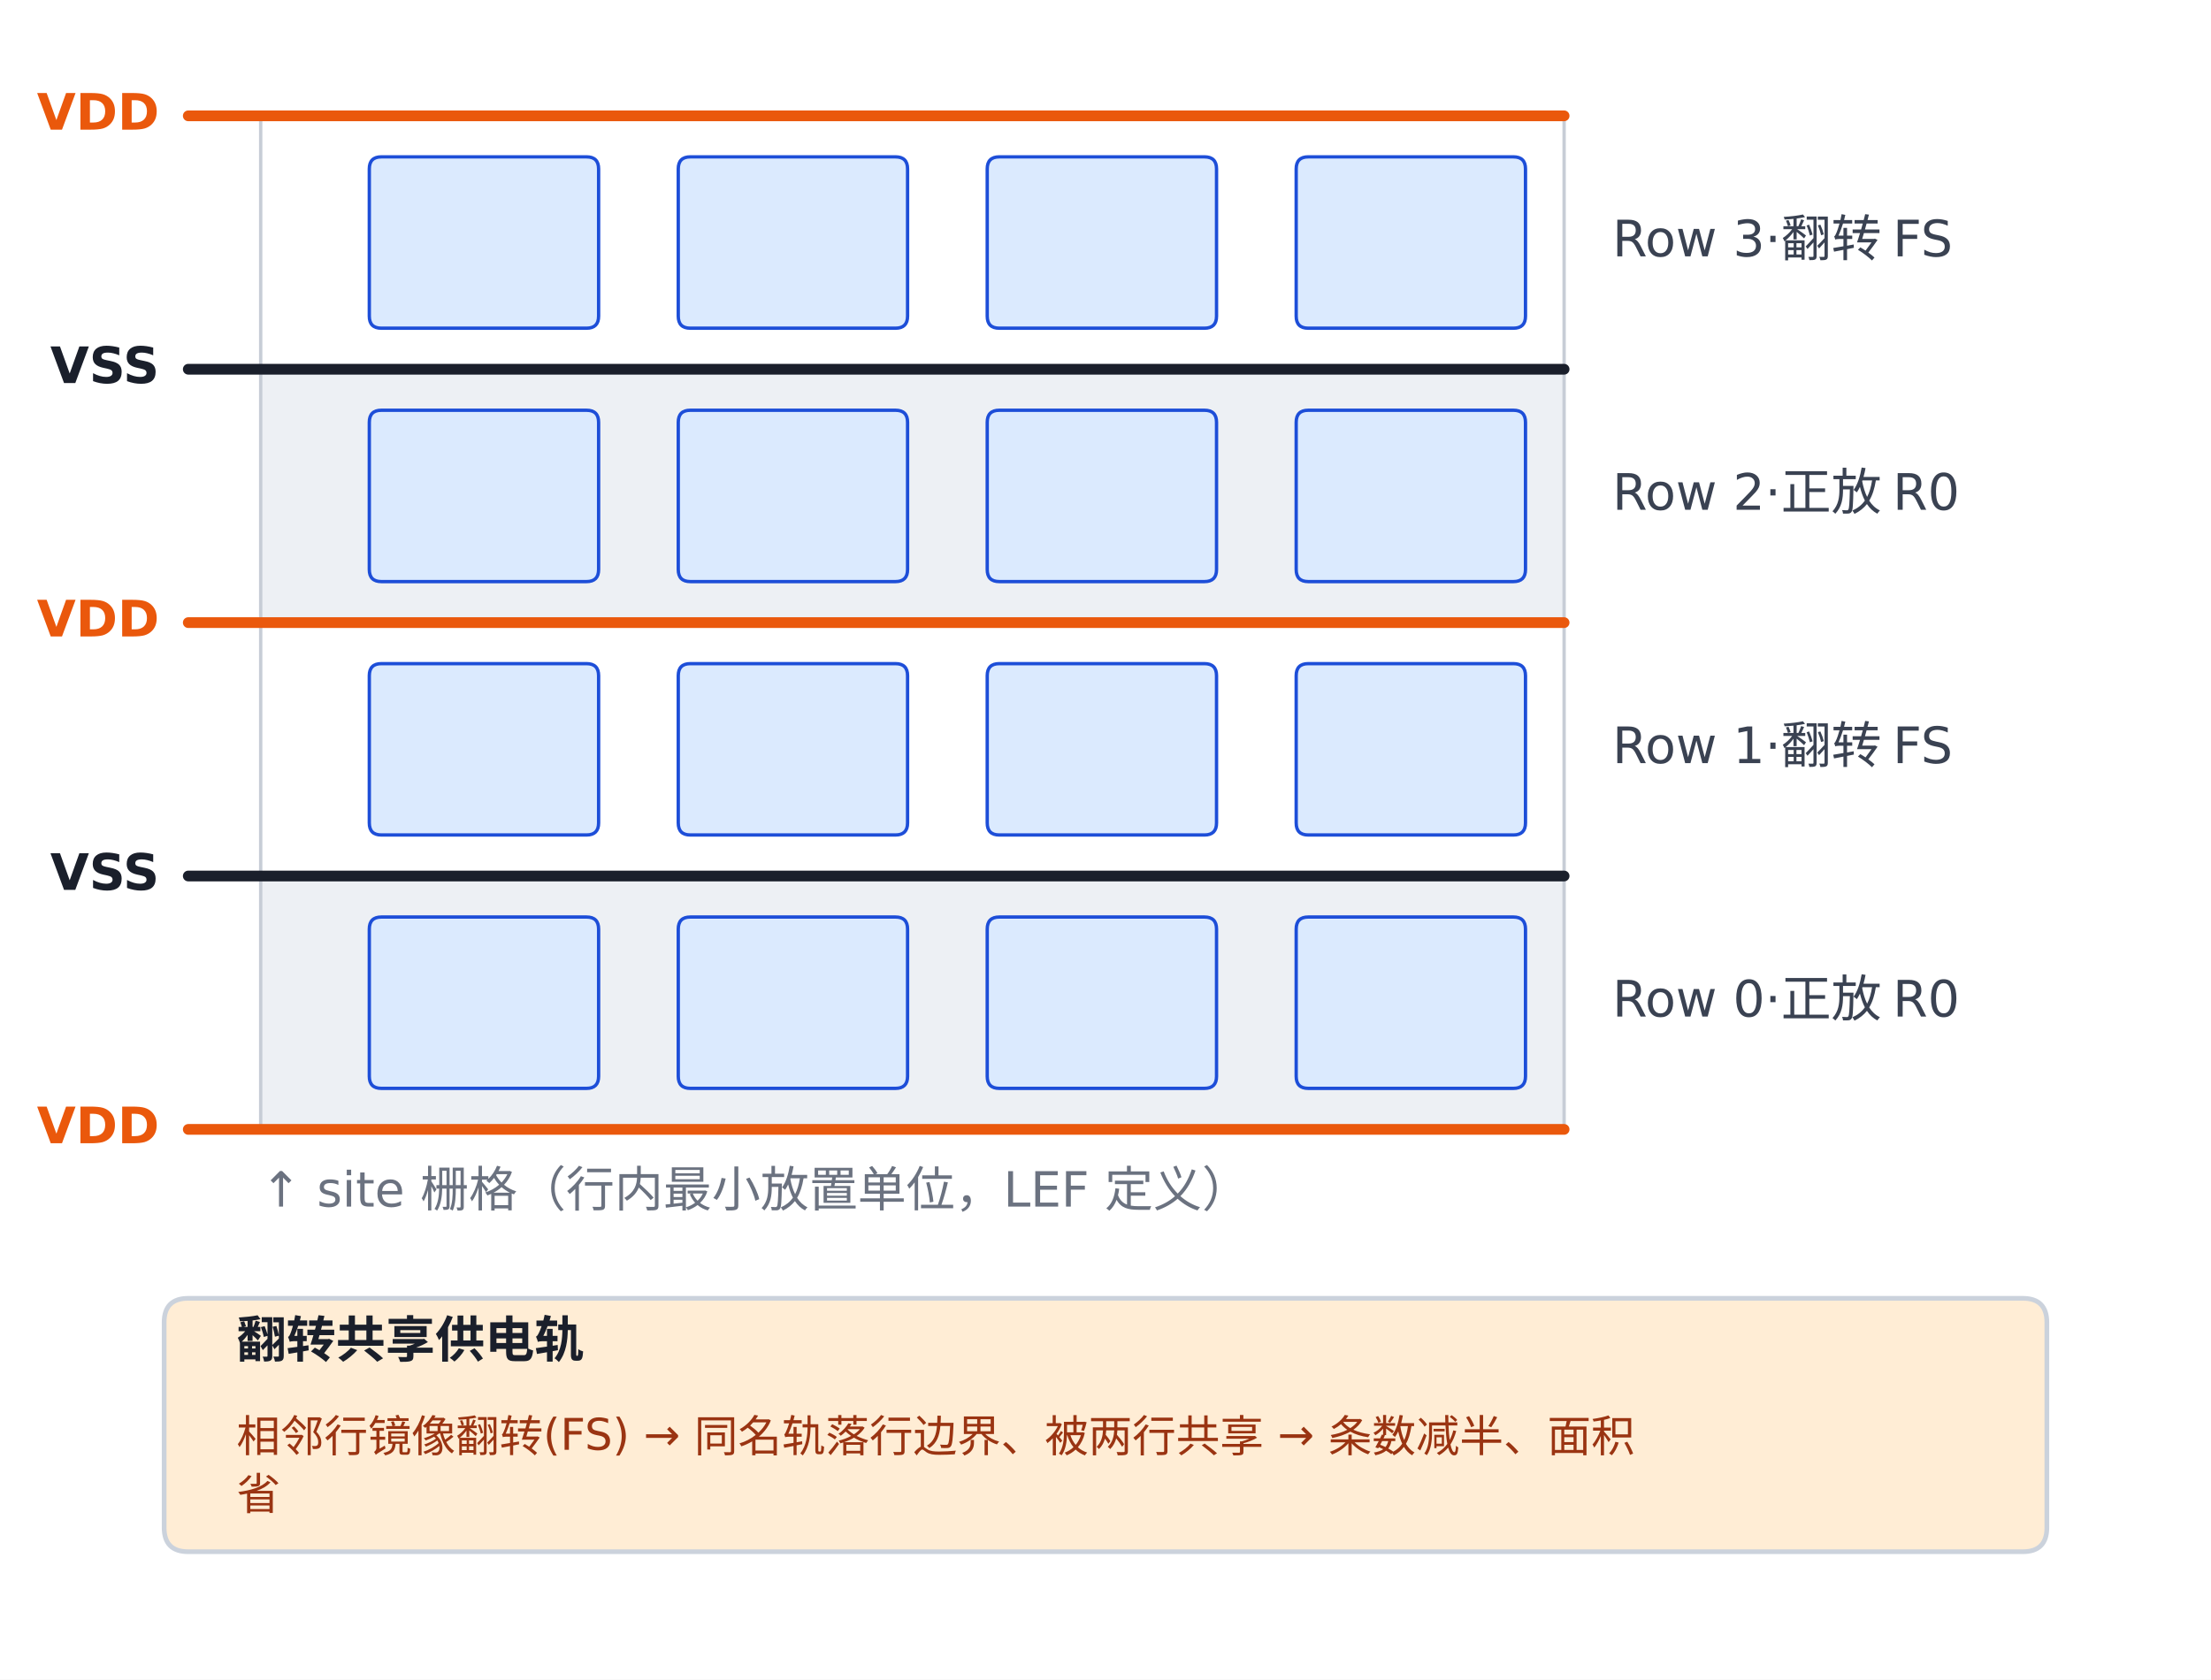
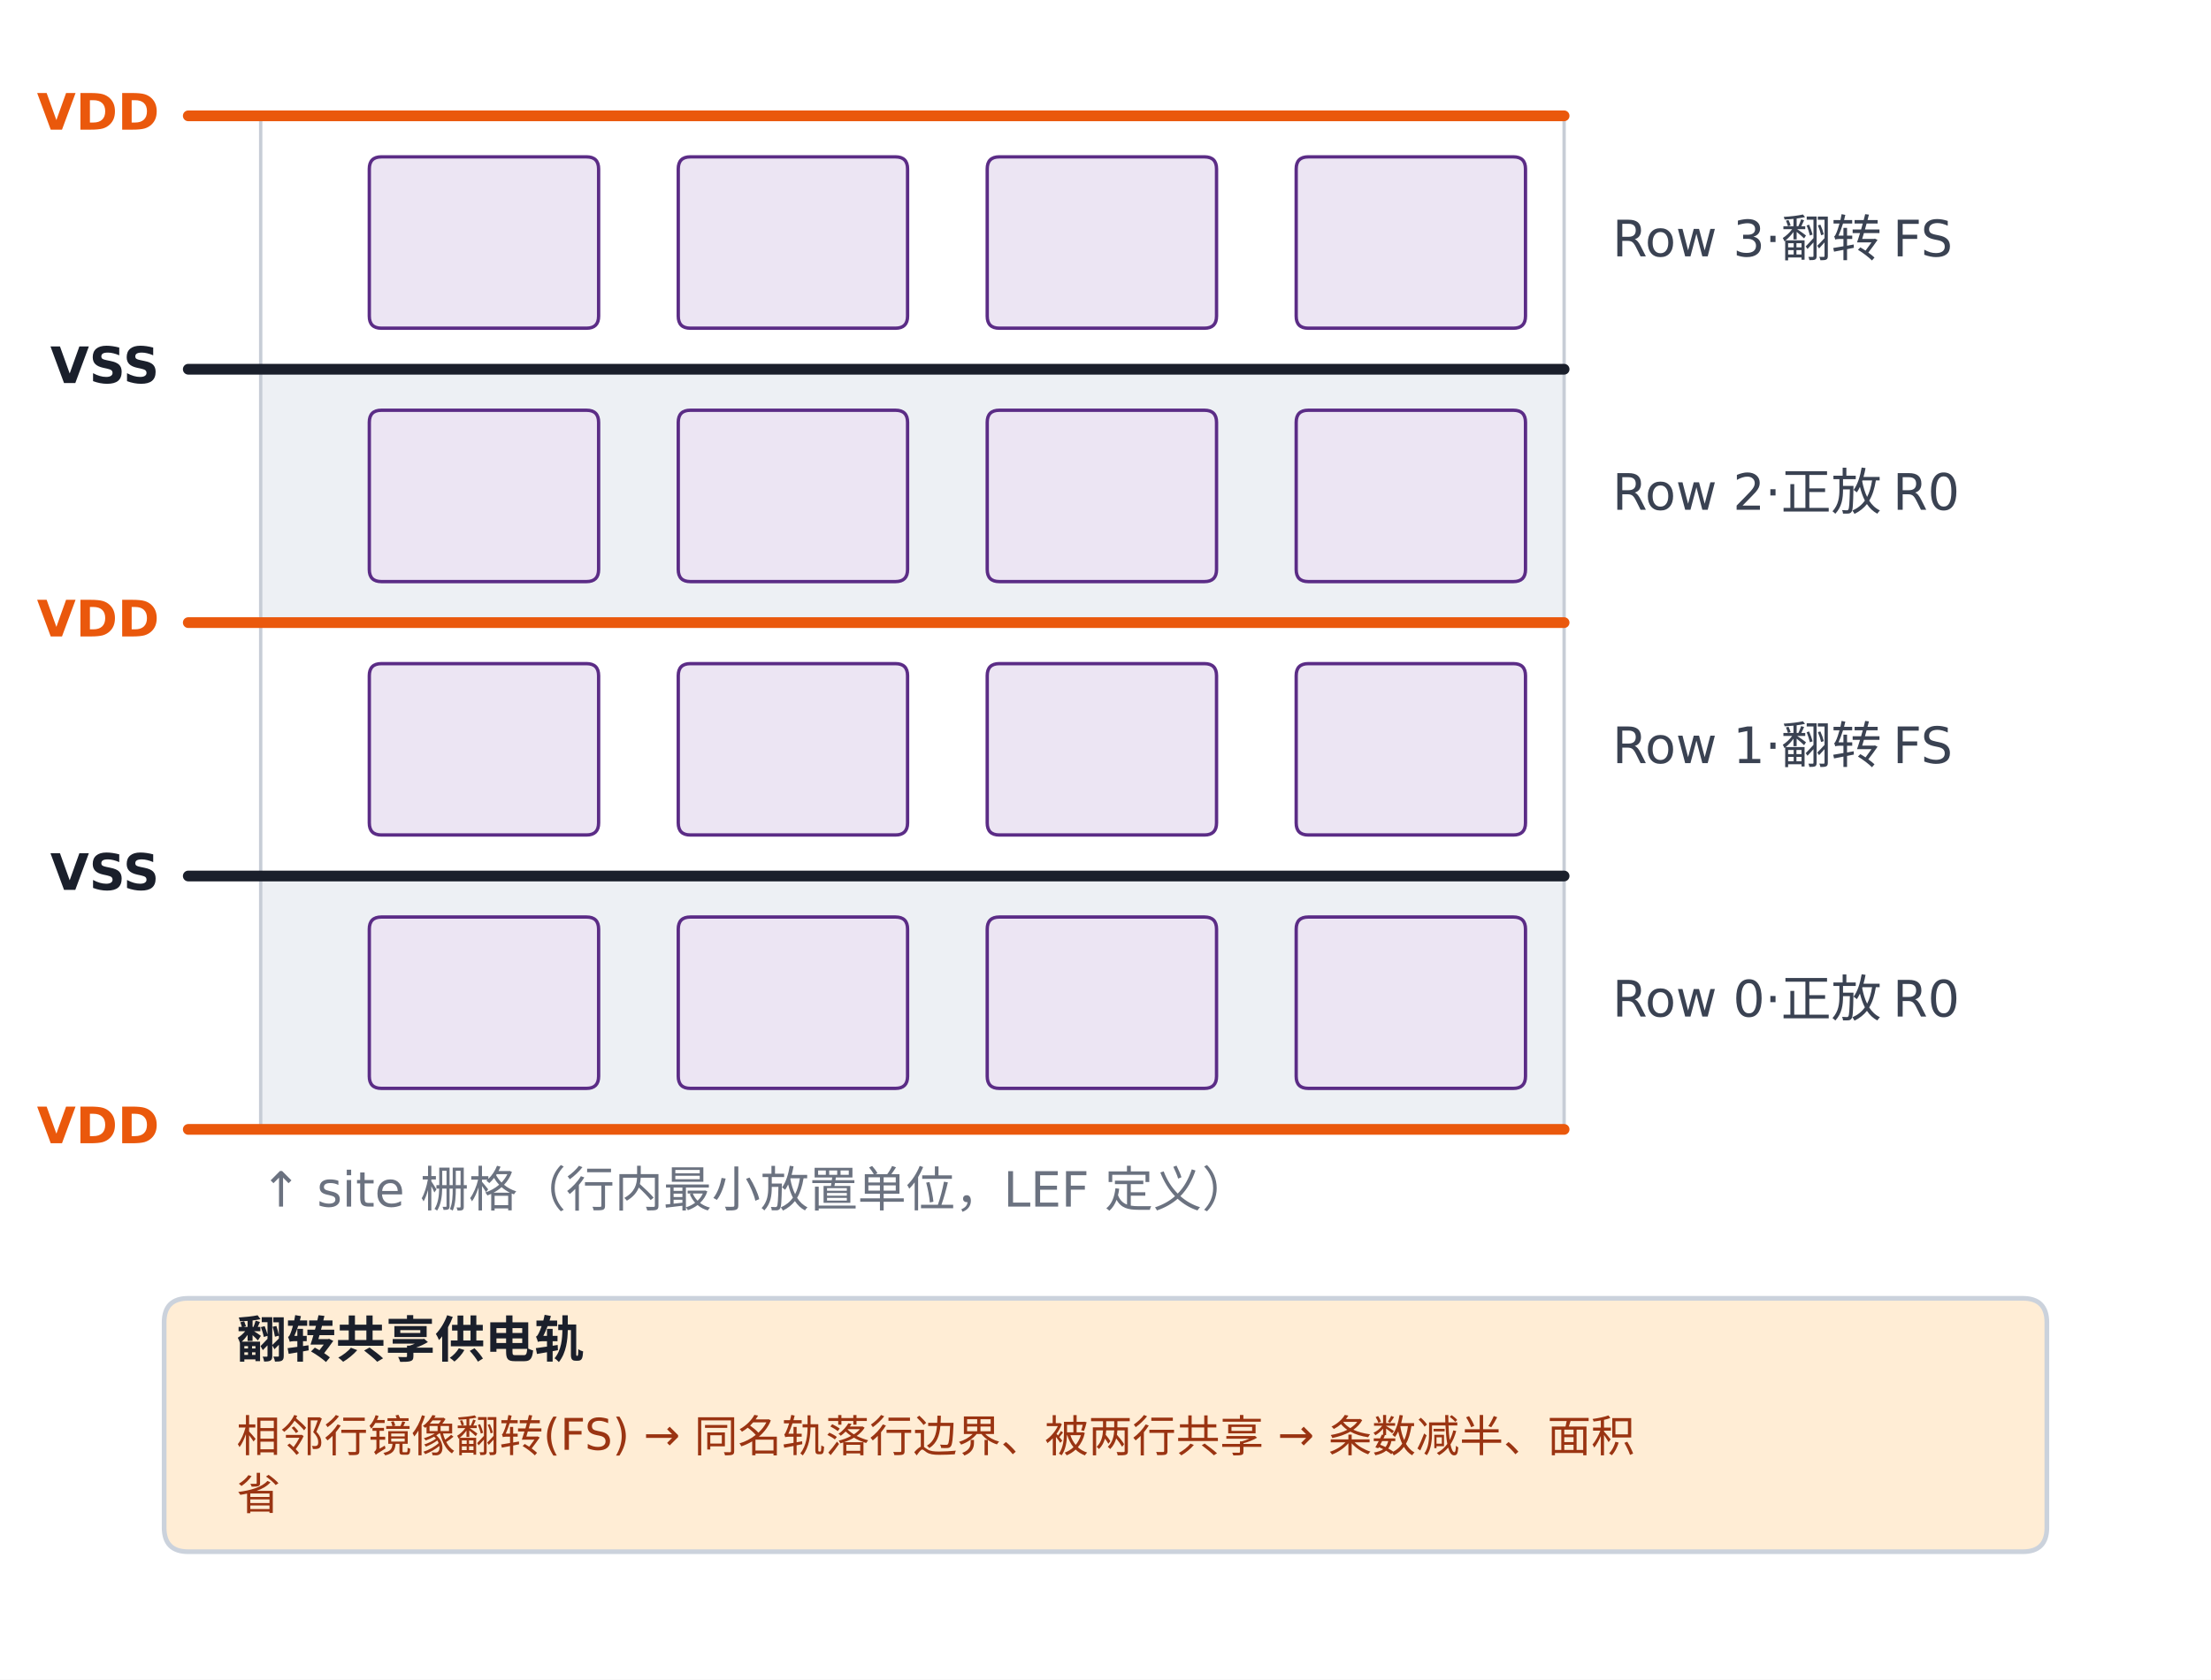
<svg xmlns="http://www.w3.org/2000/svg" width="659.52pt" height="501.12pt" viewBox="0 0 659.52 501.12" version="1.1">
  <defs>
    <style type="text/css">*{stroke-linejoin: round; stroke-linecap: butt}</style>
  </defs>
  <g id="figure_1">
    <g id="patch_1">
      <path d="M 0 501.12  L 659.52 501.12  L 659.52 0  L 0 0  z " style="fill: #ffffff" />
    </g>
    <g id="axes_1">
      <g id="patch_2">
-         <path d="M 5.76 495.36  L 653.76 495.36  L 653.76 5.76  L 5.76 5.76  z " clip-path="url(#pd0c8d812e6)" style="fill: #ffffff" />
+         <path d="M 5.76 495.36  L 653.76 495.36  L 653.76 5.76  L 5.76 5.76  z " clip-path="url(#p14be06911f)" style="fill: #ffffff" />
      </g>
      <g id="patch_3">
-         <path d="M 77.76 336.96  L 466.56 336.96  L 466.56 261.36  L 77.76 261.36  z " clip-path="url(#pd0c8d812e6)" style="fill: #edf0f4; stroke: #c7cdd6; stroke-linejoin: miter" />
+         <path d="M 77.76 336.96  L 466.56 336.96  L 466.56 261.36  L 77.76 261.36  z " clip-path="url(#p14be06911f)" style="fill: #edf0f4; stroke: #c7cdd6; stroke-linejoin: miter" />
      </g>
      <g id="patch_4">
-         <path d="M 77.76 261.36  L 466.56 261.36  L 466.56 185.76  L 77.76 185.76  z " clip-path="url(#pd0c8d812e6)" style="fill: #ffffff; stroke: #c7cdd6; stroke-linejoin: miter" />
+         <path d="M 77.76 261.36  L 466.56 261.36  L 466.56 185.76  L 77.76 185.76  z " clip-path="url(#p14be06911f)" style="fill: #ffffff; stroke: #c7cdd6; stroke-linejoin: miter" />
      </g>
      <g id="patch_5">
-         <path d="M 77.76 185.76  L 466.56 185.76  L 466.56 110.16  L 77.76 110.16  z " clip-path="url(#pd0c8d812e6)" style="fill: #edf0f4; stroke: #c7cdd6; stroke-linejoin: miter" />
+         <path d="M 77.76 185.76  L 466.56 185.76  L 466.56 110.16  L 77.76 110.16  z " clip-path="url(#p14be06911f)" style="fill: #edf0f4; stroke: #c7cdd6; stroke-linejoin: miter" />
      </g>
      <g id="patch_6">
-         <path d="M 77.76 110.16  L 466.56 110.16  L 466.56 34.56  L 77.76 34.56  z " clip-path="url(#pd0c8d812e6)" style="fill: #ffffff; stroke: #c7cdd6; stroke-linejoin: miter" />
+         <path d="M 77.76 110.16  L 466.56 110.16  L 466.56 34.56  L 77.76 34.56  z " clip-path="url(#p14be06911f)" style="fill: #ffffff; stroke: #c7cdd6; stroke-linejoin: miter" />
      </g>
      <g id="patch_7">
-         <path d="M 56.16 462.96  L 603.36 462.96  Q 610.56 462.96 610.56 455.76  L 610.56 394.56  Q 610.56 387.36 603.36 387.36  L 56.16 387.36  Q 48.96 387.36 48.96 394.56  L 48.96 455.76  Q 48.96 462.96 56.16 462.96  z " clip-path="url(#pd0c8d812e6)" style="fill: #ffedd5; stroke: #cbd2dc; stroke-width: 1.4; stroke-linejoin: miter" />
+         <path d="M 56.16 462.96  L 603.36 462.96  Q 610.56 462.96 610.56 455.76  L 610.56 394.56  Q 610.56 387.36 603.36 387.36  L 56.16 387.36  Q 48.96 387.36 48.96 394.56  L 48.96 455.76  Q 48.96 462.96 56.16 462.96  z " clip-path="url(#p14be06911f)" style="fill: #ffedd5; stroke: #cbd2dc; stroke-width: 1.4; stroke-linejoin: miter" />
      </g>
      <g id="text_1">
        <text style="font-size: 15px; font-family: 'Microsoft YaHei', 'Microsoft YaHei UI', 'SimHei', 'Segoe UI', 'DejaVu Sans', sans-serif; text-anchor: start; fill: #3a4252" x="480.96" y="303.291" transform="rotate(-0 480.96 303.2909)">Row 0·正放 R0</text>
      </g>
      <g id="patch_8">
-         <path d="M 113.76 324.72  L 174.96 324.72  Q 178.56 324.72 178.56 321.12  L 178.56 277.2  Q 178.56 273.6 174.96 273.6  L 113.76 273.6  Q 110.16 273.6 110.16 277.2  L 110.16 321.12  Q 110.16 324.72 113.76 324.72  z " clip-path="url(#pd0c8d812e6)" style="fill: #dbeafe; stroke: #1d4ed8; stroke-linejoin: miter" />
+         <path d="M 113.76 324.72  L 174.96 324.72  Q 178.56 324.72 178.56 321.12  L 178.56 277.2  Q 178.56 273.6 174.96 273.6  L 113.76 273.6  Q 110.16 273.6 110.16 277.2  L 110.16 321.12  Q 110.16 324.72 113.76 324.72  z " clip-path="url(#p14be06911f)" style="fill: #ece5f3; stroke: #5b2c86; stroke-linejoin: miter" />
      </g>
      <g id="patch_9">
-         <path d="M 205.92 324.72  L 267.12 324.72  Q 270.72 324.72 270.72 321.12  L 270.72 277.2  Q 270.72 273.6 267.12 273.6  L 205.92 273.6  Q 202.32 273.6 202.32 277.2  L 202.32 321.12  Q 202.32 324.72 205.92 324.72  z " clip-path="url(#pd0c8d812e6)" style="fill: #dbeafe; stroke: #1d4ed8; stroke-linejoin: miter" />
+         <path d="M 205.92 324.72  L 267.12 324.72  Q 270.72 324.72 270.72 321.12  L 270.72 277.2  Q 270.72 273.6 267.12 273.6  L 205.92 273.6  Q 202.32 273.6 202.32 277.2  L 202.32 321.12  Q 202.32 324.72 205.92 324.72  z " clip-path="url(#p14be06911f)" style="fill: #ece5f3; stroke: #5b2c86; stroke-linejoin: miter" />
      </g>
      <g id="patch_10">
-         <path d="M 298.08 324.72  L 359.28 324.72  Q 362.88 324.72 362.88 321.12  L 362.88 277.2  Q 362.88 273.6 359.28 273.6  L 298.08 273.6  Q 294.48 273.6 294.48 277.2  L 294.48 321.12  Q 294.48 324.72 298.08 324.72  z " clip-path="url(#pd0c8d812e6)" style="fill: #dbeafe; stroke: #1d4ed8; stroke-linejoin: miter" />
+         <path d="M 298.08 324.72  L 359.28 324.72  Q 362.88 324.72 362.88 321.12  L 362.88 277.2  Q 362.88 273.6 359.28 273.6  L 298.08 273.6  Q 294.48 273.6 294.48 277.2  L 294.48 321.12  Q 294.48 324.72 298.08 324.72  z " clip-path="url(#p14be06911f)" style="fill: #ece5f3; stroke: #5b2c86; stroke-linejoin: miter" />
      </g>
      <g id="patch_11">
-         <path d="M 390.24 324.72  L 451.44 324.72  Q 455.04 324.72 455.04 321.12  L 455.04 277.2  Q 455.04 273.6 451.44 273.6  L 390.24 273.6  Q 386.64 273.6 386.64 277.2  L 386.64 321.12  Q 386.64 324.72 390.24 324.72  z " clip-path="url(#pd0c8d812e6)" style="fill: #dbeafe; stroke: #1d4ed8; stroke-linejoin: miter" />
+         <path d="M 390.24 324.72  L 451.44 324.72  Q 455.04 324.72 455.04 321.12  L 455.04 277.2  Q 455.04 273.6 451.44 273.6  L 390.24 273.6  Q 386.64 273.6 386.64 277.2  L 386.64 321.12  Q 386.64 324.72 390.24 324.72  z " clip-path="url(#p14be06911f)" style="fill: #ece5f3; stroke: #5b2c86; stroke-linejoin: miter" />
      </g>
      <g id="text_2">
        <text style="font-size: 15px; font-family: 'Microsoft YaHei', 'Microsoft YaHei UI', 'SimHei', 'Segoe UI', 'DejaVu Sans', sans-serif; text-anchor: start; fill: #3a4252" x="480.96" y="227.691" transform="rotate(-0 480.96 227.6909)">Row 1·翻转 FS</text>
      </g>
      <g id="patch_12">
-         <path d="M 113.76 249.12  L 174.96 249.12  Q 178.56 249.12 178.56 245.52  L 178.56 201.6  Q 178.56 198 174.96 198  L 113.76 198  Q 110.16 198 110.16 201.6  L 110.16 245.52  Q 110.16 249.12 113.76 249.12  z " clip-path="url(#pd0c8d812e6)" style="fill: #dbeafe; stroke: #1d4ed8; stroke-linejoin: miter" />
+         <path d="M 113.76 249.12  L 174.96 249.12  Q 178.56 249.12 178.56 245.52  L 178.56 201.6  Q 178.56 198 174.96 198  L 113.76 198  Q 110.16 198 110.16 201.6  L 110.16 245.52  Q 110.16 249.12 113.76 249.12  z " clip-path="url(#p14be06911f)" style="fill: #ece5f3; stroke: #5b2c86; stroke-linejoin: miter" />
      </g>
      <g id="patch_13">
-         <path d="M 205.92 249.12  L 267.12 249.12  Q 270.72 249.12 270.72 245.52  L 270.72 201.6  Q 270.72 198 267.12 198  L 205.92 198  Q 202.32 198 202.32 201.6  L 202.32 245.52  Q 202.32 249.12 205.92 249.12  z " clip-path="url(#pd0c8d812e6)" style="fill: #dbeafe; stroke: #1d4ed8; stroke-linejoin: miter" />
+         <path d="M 205.92 249.12  L 267.12 249.12  Q 270.72 249.12 270.72 245.52  L 270.72 201.6  Q 270.72 198 267.12 198  L 205.92 198  Q 202.32 198 202.32 201.6  L 202.32 245.52  Q 202.32 249.12 205.92 249.12  z " clip-path="url(#p14be06911f)" style="fill: #ece5f3; stroke: #5b2c86; stroke-linejoin: miter" />
      </g>
      <g id="patch_14">
-         <path d="M 298.08 249.12  L 359.28 249.12  Q 362.88 249.12 362.88 245.52  L 362.88 201.6  Q 362.88 198 359.28 198  L 298.08 198  Q 294.48 198 294.48 201.6  L 294.48 245.52  Q 294.48 249.12 298.08 249.12  z " clip-path="url(#pd0c8d812e6)" style="fill: #dbeafe; stroke: #1d4ed8; stroke-linejoin: miter" />
+         <path d="M 298.08 249.12  L 359.28 249.12  Q 362.88 249.12 362.88 245.52  L 362.88 201.6  Q 362.88 198 359.28 198  L 298.08 198  Q 294.48 198 294.48 201.6  L 294.48 245.52  Q 294.48 249.12 298.08 249.12  z " clip-path="url(#p14be06911f)" style="fill: #ece5f3; stroke: #5b2c86; stroke-linejoin: miter" />
      </g>
      <g id="patch_15">
-         <path d="M 390.24 249.12  L 451.44 249.12  Q 455.04 249.12 455.04 245.52  L 455.04 201.6  Q 455.04 198 451.44 198  L 390.24 198  Q 386.64 198 386.64 201.6  L 386.64 245.52  Q 386.64 249.12 390.24 249.12  z " clip-path="url(#pd0c8d812e6)" style="fill: #dbeafe; stroke: #1d4ed8; stroke-linejoin: miter" />
+         <path d="M 390.24 249.12  L 451.44 249.12  Q 455.04 249.12 455.04 245.52  L 455.04 201.6  Q 455.04 198 451.44 198  L 390.24 198  Q 386.64 198 386.64 201.6  L 386.64 245.52  Q 386.64 249.12 390.24 249.12  z " clip-path="url(#p14be06911f)" style="fill: #ece5f3; stroke: #5b2c86; stroke-linejoin: miter" />
      </g>
      <g id="text_3">
        <text style="font-size: 15px; font-family: 'Microsoft YaHei', 'Microsoft YaHei UI', 'SimHei', 'Segoe UI', 'DejaVu Sans', sans-serif; text-anchor: start; fill: #3a4252" x="480.96" y="152.091" transform="rotate(-0 480.96 152.0909)">Row 2·正放 R0</text>
      </g>
      <g id="patch_16">
-         <path d="M 113.76 173.52  L 174.96 173.52  Q 178.56 173.52 178.56 169.92  L 178.56 126  Q 178.56 122.4 174.96 122.4  L 113.76 122.4  Q 110.16 122.4 110.16 126  L 110.16 169.92  Q 110.16 173.52 113.76 173.52  z " clip-path="url(#pd0c8d812e6)" style="fill: #dbeafe; stroke: #1d4ed8; stroke-linejoin: miter" />
+         <path d="M 113.76 173.52  L 174.96 173.52  Q 178.56 173.52 178.56 169.92  L 178.56 126  Q 178.56 122.4 174.96 122.4  L 113.76 122.4  Q 110.16 122.4 110.16 126  L 110.16 169.92  Q 110.16 173.52 113.76 173.52  z " clip-path="url(#p14be06911f)" style="fill: #ece5f3; stroke: #5b2c86; stroke-linejoin: miter" />
      </g>
      <g id="patch_17">
-         <path d="M 205.92 173.52  L 267.12 173.52  Q 270.72 173.52 270.72 169.92  L 270.72 126  Q 270.72 122.4 267.12 122.4  L 205.92 122.4  Q 202.32 122.4 202.32 126  L 202.32 169.92  Q 202.32 173.52 205.92 173.52  z " clip-path="url(#pd0c8d812e6)" style="fill: #dbeafe; stroke: #1d4ed8; stroke-linejoin: miter" />
+         <path d="M 205.92 173.52  L 267.12 173.52  Q 270.72 173.52 270.72 169.92  L 270.72 126  Q 270.72 122.4 267.12 122.4  L 205.92 122.4  Q 202.32 122.4 202.32 126  L 202.32 169.92  Q 202.32 173.52 205.92 173.52  z " clip-path="url(#p14be06911f)" style="fill: #ece5f3; stroke: #5b2c86; stroke-linejoin: miter" />
      </g>
      <g id="patch_18">
-         <path d="M 298.08 173.52  L 359.28 173.52  Q 362.88 173.52 362.88 169.92  L 362.88 126  Q 362.88 122.4 359.28 122.4  L 298.08 122.4  Q 294.48 122.4 294.48 126  L 294.48 169.92  Q 294.48 173.52 298.08 173.52  z " clip-path="url(#pd0c8d812e6)" style="fill: #dbeafe; stroke: #1d4ed8; stroke-linejoin: miter" />
+         <path d="M 298.08 173.52  L 359.28 173.52  Q 362.88 173.52 362.88 169.92  L 362.88 126  Q 362.88 122.4 359.28 122.4  L 298.08 122.4  Q 294.48 122.4 294.48 126  L 294.48 169.92  Q 294.48 173.52 298.08 173.52  z " clip-path="url(#p14be06911f)" style="fill: #ece5f3; stroke: #5b2c86; stroke-linejoin: miter" />
      </g>
      <g id="patch_19">
-         <path d="M 390.24 173.52  L 451.44 173.52  Q 455.04 173.52 455.04 169.92  L 455.04 126  Q 455.04 122.4 451.44 122.4  L 390.24 122.4  Q 386.64 122.4 386.64 126  L 386.64 169.92  Q 386.64 173.52 390.24 173.52  z " clip-path="url(#pd0c8d812e6)" style="fill: #dbeafe; stroke: #1d4ed8; stroke-linejoin: miter" />
+         <path d="M 390.24 173.52  L 451.44 173.52  Q 455.04 173.52 455.04 169.92  L 455.04 126  Q 455.04 122.4 451.44 122.4  L 390.24 122.4  Q 386.64 122.4 386.64 126  L 386.64 169.92  Q 386.64 173.52 390.24 173.52  z " clip-path="url(#p14be06911f)" style="fill: #ece5f3; stroke: #5b2c86; stroke-linejoin: miter" />
      </g>
      <g id="text_4">
        <text style="font-size: 15px; font-family: 'Microsoft YaHei', 'Microsoft YaHei UI', 'SimHei', 'Segoe UI', 'DejaVu Sans', sans-serif; text-anchor: start; fill: #3a4252" x="480.96" y="76.491" transform="rotate(-0 480.96 76.49086)">Row 3·翻转 FS</text>
      </g>
      <g id="patch_20">
-         <path d="M 113.76 97.92  L 174.96 97.92  Q 178.56 97.92 178.56 94.32  L 178.56 50.4  Q 178.56 46.8 174.96 46.8  L 113.76 46.8  Q 110.16 46.8 110.16 50.4  L 110.16 94.32  Q 110.16 97.92 113.76 97.92  z " clip-path="url(#pd0c8d812e6)" style="fill: #dbeafe; stroke: #1d4ed8; stroke-linejoin: miter" />
+         <path d="M 113.76 97.92  L 174.96 97.92  Q 178.56 97.92 178.56 94.32  L 178.56 50.4  Q 178.56 46.8 174.96 46.8  L 113.76 46.8  Q 110.16 46.8 110.16 50.4  L 110.16 94.32  Q 110.16 97.92 113.76 97.92  z " clip-path="url(#p14be06911f)" style="fill: #ece5f3; stroke: #5b2c86; stroke-linejoin: miter" />
      </g>
      <g id="patch_21">
-         <path d="M 205.92 97.92  L 267.12 97.92  Q 270.72 97.92 270.72 94.32  L 270.72 50.4  Q 270.72 46.8 267.12 46.8  L 205.92 46.8  Q 202.32 46.8 202.32 50.4  L 202.32 94.32  Q 202.32 97.92 205.92 97.92  z " clip-path="url(#pd0c8d812e6)" style="fill: #dbeafe; stroke: #1d4ed8; stroke-linejoin: miter" />
+         <path d="M 205.92 97.92  L 267.12 97.92  Q 270.72 97.92 270.72 94.32  L 270.72 50.4  Q 270.72 46.8 267.12 46.8  L 205.92 46.8  Q 202.32 46.8 202.32 50.4  L 202.32 94.32  Q 202.32 97.92 205.92 97.92  z " clip-path="url(#p14be06911f)" style="fill: #ece5f3; stroke: #5b2c86; stroke-linejoin: miter" />
      </g>
      <g id="patch_22">
-         <path d="M 298.08 97.92  L 359.28 97.92  Q 362.88 97.92 362.88 94.32  L 362.88 50.4  Q 362.88 46.8 359.28 46.8  L 298.08 46.8  Q 294.48 46.8 294.48 50.4  L 294.48 94.32  Q 294.48 97.92 298.08 97.92  z " clip-path="url(#pd0c8d812e6)" style="fill: #dbeafe; stroke: #1d4ed8; stroke-linejoin: miter" />
+         <path d="M 298.08 97.92  L 359.28 97.92  Q 362.88 97.92 362.88 94.32  L 362.88 50.4  Q 362.88 46.8 359.28 46.8  L 298.08 46.8  Q 294.48 46.8 294.48 50.4  L 294.48 94.32  Q 294.48 97.92 298.08 97.92  z " clip-path="url(#p14be06911f)" style="fill: #ece5f3; stroke: #5b2c86; stroke-linejoin: miter" />
      </g>
      <g id="patch_23">
-         <path d="M 390.24 97.92  L 451.44 97.92  Q 455.04 97.92 455.04 94.32  L 455.04 50.4  Q 455.04 46.8 451.44 46.8  L 390.24 46.8  Q 386.64 46.8 386.64 50.4  L 386.64 94.32  Q 386.64 97.92 390.24 97.92  z " clip-path="url(#pd0c8d812e6)" style="fill: #dbeafe; stroke: #1d4ed8; stroke-linejoin: miter" />
+         <path d="M 390.24 97.92  L 451.44 97.92  Q 455.04 97.92 455.04 94.32  L 455.04 50.4  Q 455.04 46.8 451.44 46.8  L 390.24 46.8  Q 386.64 46.8 386.64 50.4  L 386.64 94.32  Q 386.64 97.92 390.24 97.92  z " clip-path="url(#p14be06911f)" style="fill: #ece5f3; stroke: #5b2c86; stroke-linejoin: miter" />
      </g>
      <g id="text_5">
        <text style="font-weight: 700; font-size: 15px; font-family: 'Microsoft YaHei', 'Microsoft YaHei UI', 'SimHei', 'Segoe UI', 'DejaVu Sans', sans-serif; text-anchor: end; fill: #ea580c" x="47.52" y="341.091" transform="rotate(-0 47.52 341.0909)">VDD</text>
      </g>
      <g id="text_6">
        <text style="font-weight: 700; font-size: 15px; font-family: 'Microsoft YaHei', 'Microsoft YaHei UI', 'SimHei', 'Segoe UI', 'DejaVu Sans', sans-serif; text-anchor: end; fill: #1a1f2b" x="47.52" y="265.491" transform="rotate(-0 47.52 265.4909)">VSS</text>
      </g>
      <g id="text_7">
        <text style="font-weight: 700; font-size: 15px; font-family: 'Microsoft YaHei', 'Microsoft YaHei UI', 'SimHei', 'Segoe UI', 'DejaVu Sans', sans-serif; text-anchor: end; fill: #ea580c" x="47.52" y="189.891" transform="rotate(-0 47.52 189.8909)">VDD</text>
      </g>
      <g id="text_8">
        <text style="font-weight: 700; font-size: 15px; font-family: 'Microsoft YaHei', 'Microsoft YaHei UI', 'SimHei', 'Segoe UI', 'DejaVu Sans', sans-serif; text-anchor: end; fill: #1a1f2b" x="47.52" y="114.291" transform="rotate(-0 47.52 114.2909)">VSS</text>
      </g>
      <g id="text_9">
        <text style="font-weight: 700; font-size: 15px; font-family: 'Microsoft YaHei', 'Microsoft YaHei UI', 'SimHei', 'Segoe UI', 'DejaVu Sans', sans-serif; text-anchor: end; fill: #ea580c" x="47.52" y="38.691" transform="rotate(-0 47.52 38.69086)">VDD</text>
      </g>
      <g id="text_10">
        <text style="font-size: 14.5px; font-family: 'Microsoft YaHei', 'Microsoft YaHei UI', 'SimHei', 'Segoe UI', 'DejaVu Sans', sans-serif; text-anchor: start; fill: #6b7280" x="77.76" y="360" transform="rotate(-0 77.76 360)">↑ site 栅格（行内最小放置单位，LEF 定义）</text>
      </g>
      <g id="text_11">
        <text style="font-weight: 700; font-size: 14.809px; font-family: 'Microsoft YaHei', 'Microsoft YaHei UI', 'SimHei', 'Segoe UI', 'DejaVu Sans', sans-serif; text-anchor: start; fill: #1a1f2b" x="70.56" y="404.958" transform="rotate(-0 70.56 404.9581)">翻转共享供电轨</text>
      </g>
      <g id="text_12">
        <text style="font-size: 13.067px; font-family: 'Microsoft YaHei', 'Microsoft YaHei UI', 'SimHei', 'Segoe UI', 'DejaVu Sans', sans-serif; text-anchor: start; fill: #9a3412" x="70.56" y="433.149" transform="rotate(-0 70.56 433.1488)">相邻行镜像翻转(FS) → 同名轨落行边界、被两行共享 → 条数减半、面积</text>
      </g>
      <g id="text_13">
        <text style="font-size: 13.067px; font-family: 'Microsoft YaHei', 'Microsoft YaHei UI', 'SimHei', 'Segoe UI', 'DejaVu Sans', sans-serif; text-anchor: start; fill: #9a3412" x="70.56" y="450.397" transform="rotate(-0 70.56 450.3971)">省</text>
      </g>
      <g id="line2d_1">
-         <path d="M 56.16 336.96  L 466.56 336.96  " clip-path="url(#pd0c8d812e6)" style="fill: none; stroke: #ea580c; stroke-width: 3.2; stroke-linecap: round" />
+         <path d="M 56.16 336.96  L 466.56 336.96  " clip-path="url(#p14be06911f)" style="fill: none; stroke: #ea580c; stroke-width: 3.2; stroke-linecap: round" />
      </g>
      <g id="line2d_2">
-         <path d="M 56.16 261.36  L 466.56 261.36  " clip-path="url(#pd0c8d812e6)" style="fill: none; stroke: #1a1f2b; stroke-width: 3.2; stroke-linecap: round" />
+         <path d="M 56.16 261.36  L 466.56 261.36  " clip-path="url(#p14be06911f)" style="fill: none; stroke: #1a1f2b; stroke-width: 3.2; stroke-linecap: round" />
      </g>
      <g id="line2d_3">
-         <path d="M 56.16 185.76  L 466.56 185.76  " clip-path="url(#pd0c8d812e6)" style="fill: none; stroke: #ea580c; stroke-width: 3.2; stroke-linecap: round" />
+         <path d="M 56.16 185.76  L 466.56 185.76  " clip-path="url(#p14be06911f)" style="fill: none; stroke: #ea580c; stroke-width: 3.2; stroke-linecap: round" />
      </g>
      <g id="line2d_4">
-         <path d="M 56.16 110.16  L 466.56 110.16  " clip-path="url(#pd0c8d812e6)" style="fill: none; stroke: #1a1f2b; stroke-width: 3.2; stroke-linecap: round" />
+         <path d="M 56.16 110.16  L 466.56 110.16  " clip-path="url(#p14be06911f)" style="fill: none; stroke: #1a1f2b; stroke-width: 3.2; stroke-linecap: round" />
      </g>
      <g id="line2d_5">
-         <path d="M 56.16 34.56  L 466.56 34.56  " clip-path="url(#pd0c8d812e6)" style="fill: none; stroke: #ea580c; stroke-width: 3.2; stroke-linecap: round" />
+         <path d="M 56.16 34.56  L 466.56 34.56  " clip-path="url(#p14be06911f)" style="fill: none; stroke: #ea580c; stroke-width: 3.2; stroke-linecap: round" />
      </g>
    </g>
  </g>
  <defs>
-     <clipPath id="pd0c8d812e6">
+     <clipPath id="p14be06911f">
      <rect x="5.76" y="5.76" width="648" height="489.6" />
    </clipPath>
  </defs>
</svg>
